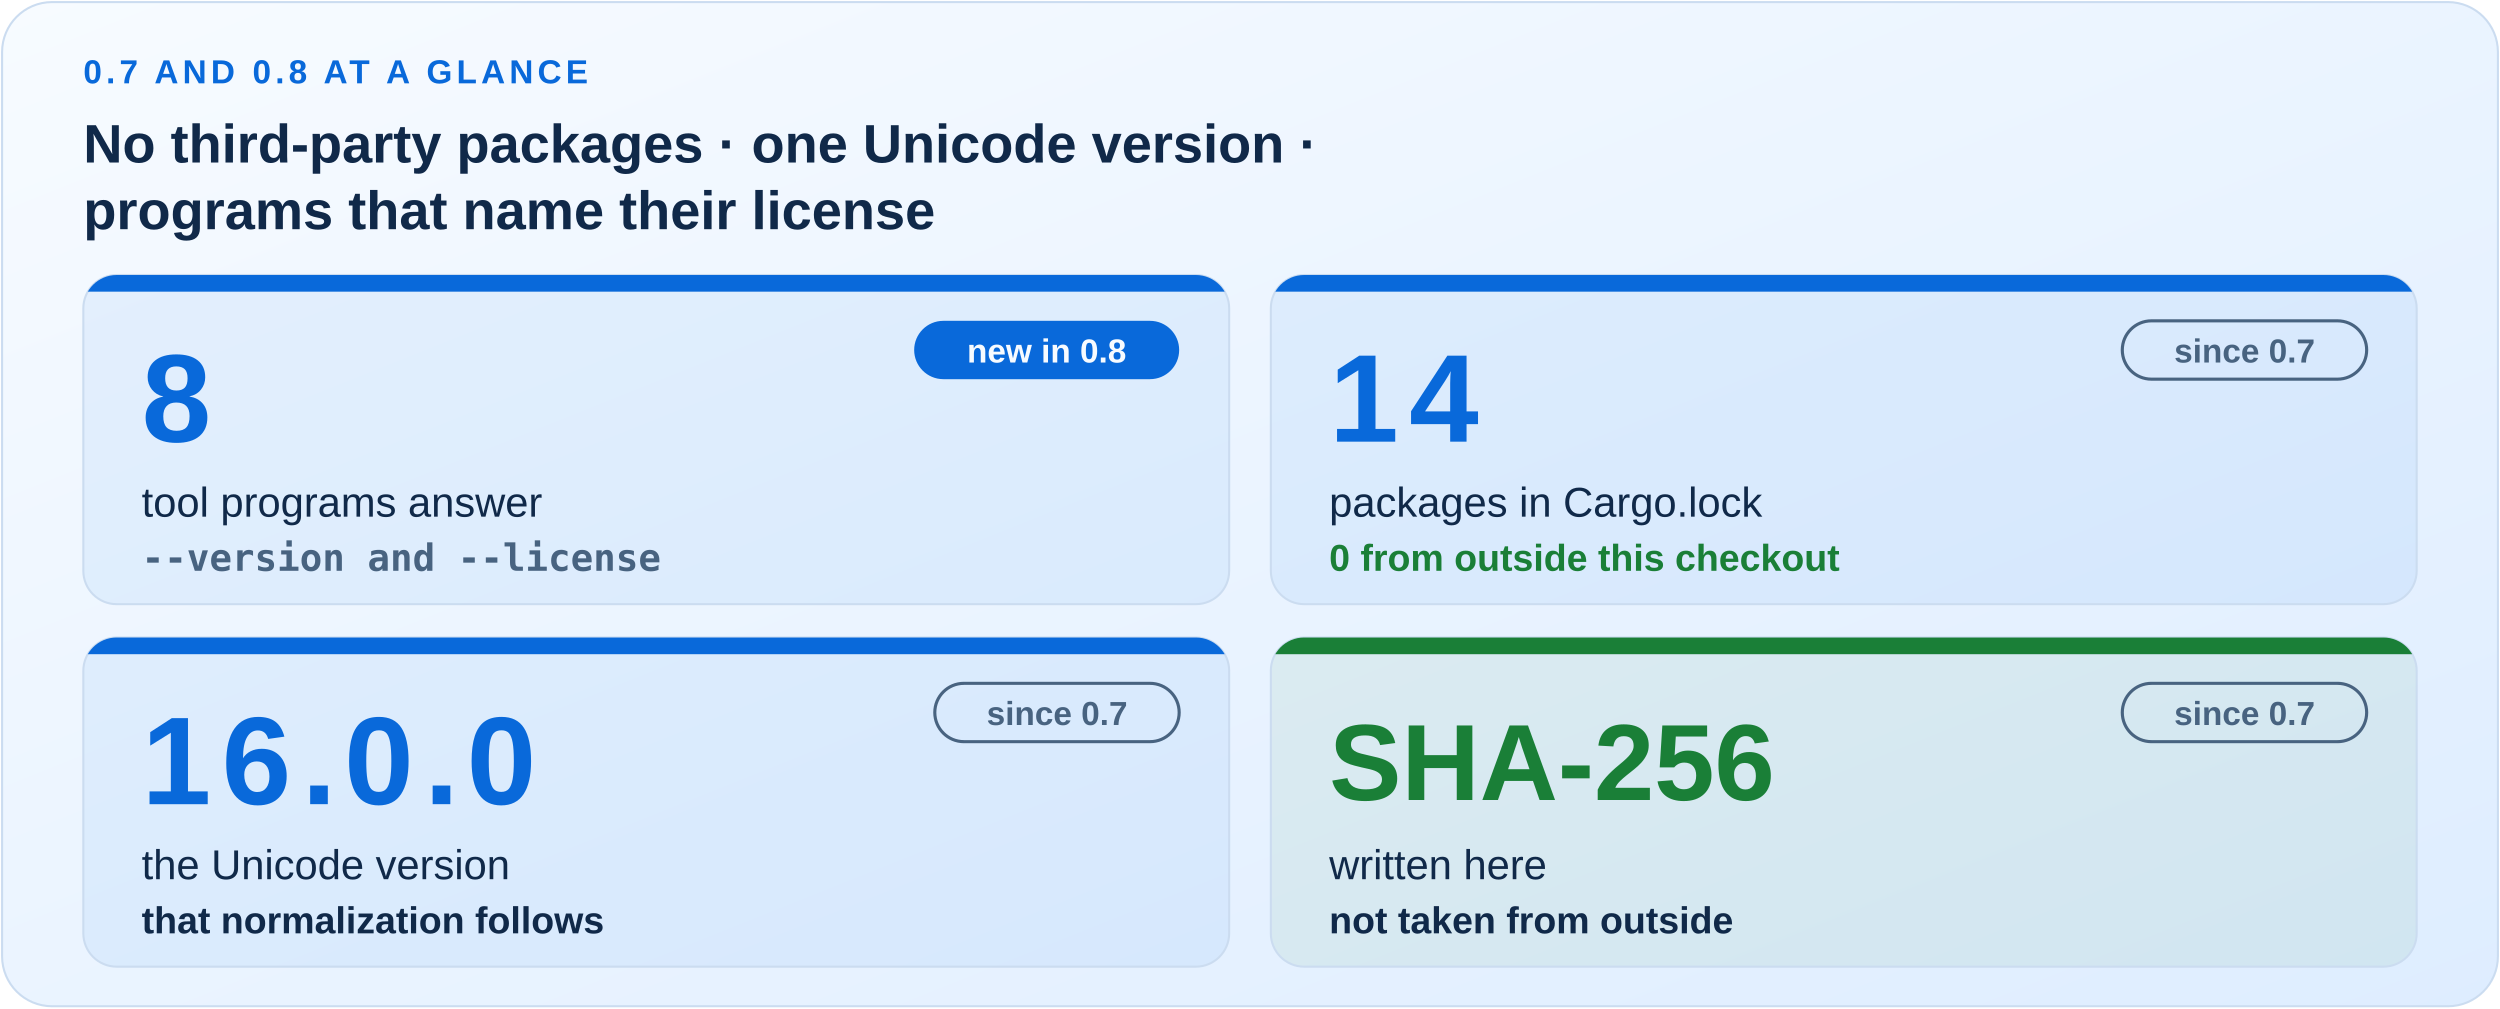
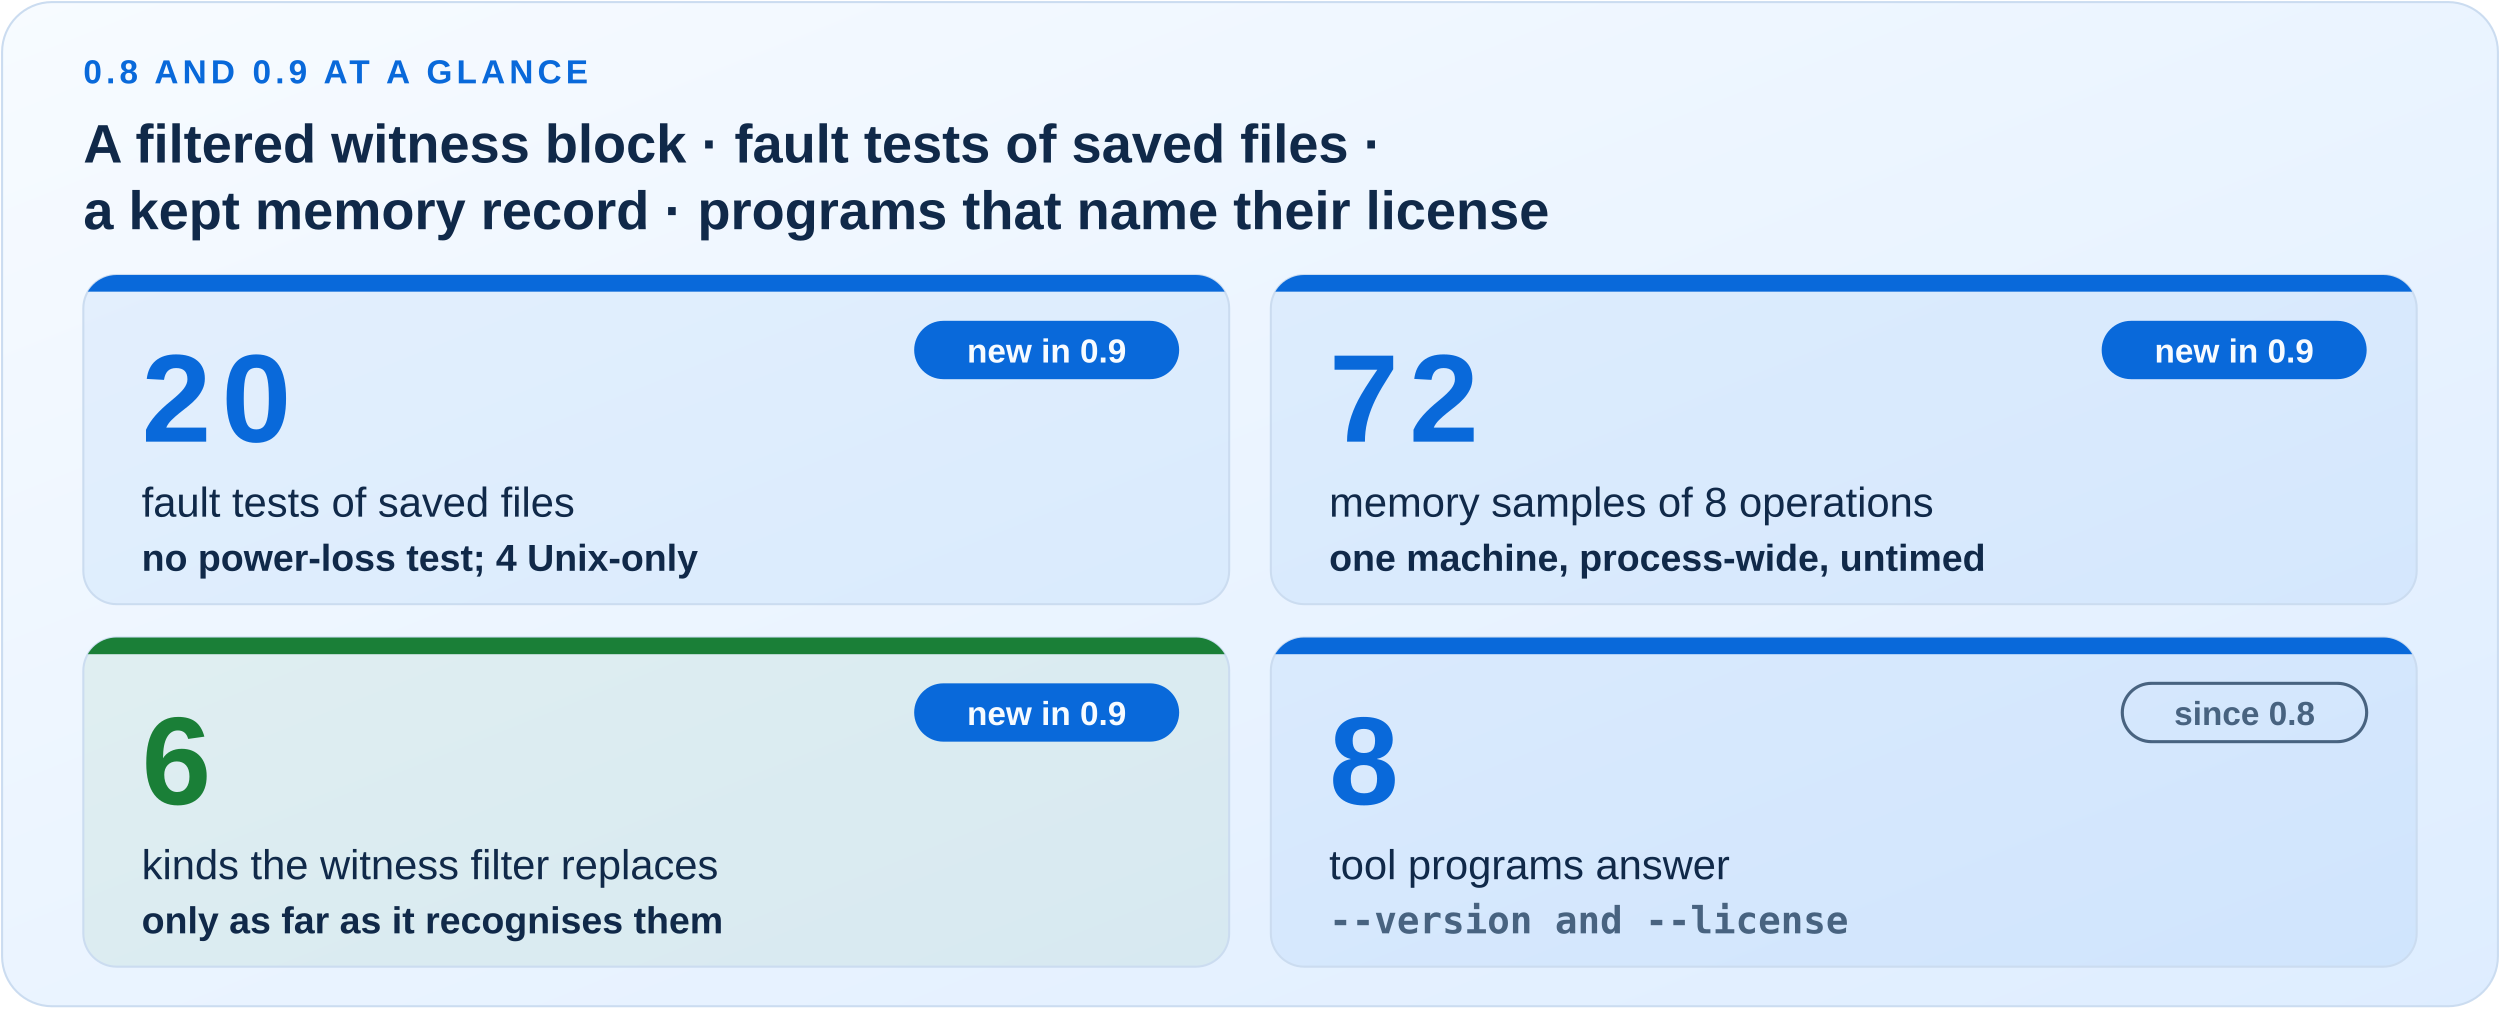
<svg xmlns="http://www.w3.org/2000/svg" width="1200" height="484" viewBox="0 0 1200 484" role="img" aria-labelledby="t d">
  <style>
text{font-family:Arial,Helvetica,sans-serif;fill:#102949}
.mono{font-family:ui-monospace,Consolas,"DejaVu Sans Mono",monospace;fill:#486380}
.kick{font-size:13px;font-weight:700;letter-spacing:2px;fill:#0969da}
- .kick{font-size:16px}.gt{animation:glrise .7s cubic-bezier(.2,.8,.2,1) both}.gp{animation:glpop .8s cubic-bezier(.2,.8,.2,1) both;transform-box:fill-box;transform-origin:left bottom}.rl{animation-duration:1.4s;animation-timing-function:cubic-bezier(.2,.8,.2,1);animation-fill-mode:both}.ro60s8{animation-name:ro60s8}@keyframes ro60s8{from{transform:translateY(528.0px)}}.ro60s1{animation-name:ro60s1}@keyframes ro60s1{from{transform:translateY(66.0px)}}.ro60s4{animation-name:ro60s4}@keyframes ro60s4{from{transform:translateY(264.0px)}}.ro60s6{animation-name:ro60s6}@keyframes ro60s6{from{transform:translateY(396.0px)}}.ro60s10{animation-name:ro60s10}@keyframes ro60s10{from{transform:translateY(660.0px)}}@keyframes glrise{from{opacity:0;transform:translateY(26px)}to{opacity:1;transform:none}}@keyframes glpop{0%{opacity:0;transform:scale(.6)}70%{opacity:1;transform:scale(1.06)}to{opacity:1;transform:none}}.mut{fill:#486380}.b{font-weight:700}@media (prefers-reduced-motion:reduce){.gt,.gp,.rl,.ro60s8,.ro60s1,.ro60s4,.ro60s6,.ro60s10{animation:none}}
+ .kick{font-size:16px}.gt{animation:glrise .7s cubic-bezier(.2,.8,.2,1) both}.gp{animation:glpop .8s cubic-bezier(.2,.8,.2,1) both;transform-box:fill-box;transform-origin:left bottom}.rl{animation-duration:1.4s;animation-timing-function:cubic-bezier(.2,.8,.2,1);animation-fill-mode:both}.ro60s2{animation-name:ro60s2}@keyframes ro60s2{from{transform:translateY(132.0px)}}.ro60s10{animation-name:ro60s10}@keyframes ro60s10{from{transform:translateY(660.0px)}}.ro60s7{animation-name:ro60s7}@keyframes ro60s7{from{transform:translateY(462.0px)}}.ro60s6{animation-name:ro60s6}@keyframes ro60s6{from{transform:translateY(396.0px)}}.ro60s8{animation-name:ro60s8}@keyframes ro60s8{from{transform:translateY(528.0px)}}@keyframes glrise{from{opacity:0;transform:translateY(26px)}to{opacity:1;transform:none}}@keyframes glpop{0%{opacity:0;transform:scale(.6)}70%{opacity:1;transform:scale(1.06)}to{opacity:1;transform:none}}.mut{fill:#486380}.b{font-weight:700}@media (prefers-reduced-motion:reduce){.gt,.gp,.rl,.ro60s2,.ro60s10,.ro60s7,.ro60s6,.ro60s8{animation:none}}
</style>
  <defs>
    <linearGradient id="bg" x2="1" y2="1">
      <stop stop-color="#f7fbff" />
      <stop offset="1" stop-color="#deedff" />
    </linearGradient>
    <clipPath id="card">
      <rect x="1" y="1" width="1198" height="482" rx="24" />
    </clipPath>
  </defs>
  <rect x="1" y="1" width="1198" height="482" rx="24" fill="url(#bg)" stroke="#cbdcf0" />
-   <text class="kick" x="40" y="40">0.7 AND 0.8 AT A GLANCE</text>
-   <text x="40" y="78" font-size="26" class="b">No third-party packages · one Unicode version ·</text>
-   <text x="40" y="110" font-size="26" class="b">programs that name their license</text>
+   <text class="kick" x="40" y="40">0.8 AND 0.9 AT A GLANCE</text>
+   <text x="40" y="78" font-size="26" class="b">A filtered witness block · fault tests of saved files ·</text>
+   <text x="40" y="110" font-size="26" class="b">a kept memory record · programs that name their license</text>
  <g class="gt" style="animation-delay:0.15s">
    <clipPath id="gtile0">
      <rect x="40" y="132" width="550" height="158" rx="16" />
    </clipPath>
    <rect x="40" y="132" width="550" height="158" rx="16" fill="#0969da" fill-opacity=".07" stroke="#cbdcf0" />
    <rect x="40" y="132" width="550" height="8" fill="#0969da" clip-path="url(#gtile0)" />
    <rect x="438.8" y="154" width="127.2" height="28" rx="14" fill="#0969da" />
-     <text x="502.4" y="174" font-size="16" class="b" text-anchor="middle" style="fill:#f7fbff">new in 0.8</text>
-     <g class="roll" aria-label="8" font-size="60" font-weight="700" style="fill:#0969da">
+     <text x="502.4" y="174" font-size="16" class="b" text-anchor="middle" style="fill:#f7fbff">new in 0.9</text>
+     <g class="roll" aria-label="20" font-size="60" font-weight="700" style="fill:#0969da">
      <clipPath id="glroll0">
        <rect x="65.6" y="156.8" width="43.2" height="69.6" />
      </clipPath>
      <g clip-path="url(#glroll0)">
-         <g class="rl ro60s8" style="animation-delay:0.45s">
-           <text x="68.0" y="-316.0" style="fill:#0969da">0</text>
-           <text x="68.0" y="-250.0" style="fill:#0969da">1</text>
-           <text x="68.0" y="-184.0" style="fill:#0969da">2</text>
-           <text x="68.0" y="-118.0" style="fill:#0969da">3</text>
-           <text x="68.0" y="-52.0" style="fill:#0969da">4</text>
-           <text x="68.0" y="14.0" style="fill:#0969da">5</text>
-           <text x="68.0" y="80.0" style="fill:#0969da">6</text>
-           <text x="68.0" y="146.0" style="fill:#0969da">7</text>
-           <text class="rf" x="68.0" y="212.0" style="fill:#0969da">8</text>
+         <g class="rl ro60s2" style="animation-delay:0.45s">
+           <text x="68.0" y="80.0" style="fill:#0969da">0</text>
+           <text x="68.0" y="146.0" style="fill:#0969da">1</text>
+           <text class="rf" x="68.0" y="212.0" style="fill:#0969da">2</text>
+         </g>
+       </g>
+       <clipPath id="glroll1">
+         <rect x="104.0" y="156.8" width="43.2" height="69.6" />
+       </clipPath>
+       <g clip-path="url(#glroll1)">
+         <g class="rl ro60s10" style="animation-delay:0.53s">
+           <text x="106.4" y="-448.0" style="fill:#0969da">0</text>
+           <text x="106.4" y="-382.0" style="fill:#0969da">1</text>
+           <text x="106.4" y="-316.0" style="fill:#0969da">2</text>
+           <text x="106.4" y="-250.0" style="fill:#0969da">3</text>
+           <text x="106.4" y="-184.0" style="fill:#0969da">4</text>
+           <text x="106.4" y="-118.0" style="fill:#0969da">5</text>
+           <text x="106.4" y="-52.0" style="fill:#0969da">6</text>
+           <text x="106.4" y="14.0" style="fill:#0969da">7</text>
+           <text x="106.4" y="80.0" style="fill:#0969da">8</text>
+           <text x="106.4" y="146.0" style="fill:#0969da">9</text>
+           <text class="rf" x="106.4" y="212.0" style="fill:#0969da">0</text>
        </g>
      </g>
    </g>
-     <text x="68" y="248" font-size="20">tool programs answer</text>
-     <text class="mono b" x="68" y="274" font-size="18" style="fill:#486380">--version and --license</text>
+     <text x="68" y="248" font-size="20">fault tests of saved files</text>
+     <text class="b" x="68" y="274" font-size="18" style="fill:#102949">no power-loss test; 4 Unix-only</text>
  </g>
  <g class="gt" style="animation-delay:0.45s">
    <clipPath id="gtile1">
      <rect x="610" y="132" width="550" height="158" rx="16" />
    </clipPath>
    <rect x="610" y="132" width="550" height="158" rx="16" fill="#0969da" fill-opacity=".07" stroke="#cbdcf0" />
    <rect x="610" y="132" width="550" height="8" fill="#0969da" clip-path="url(#gtile1)" />
-     <rect x="1018.7" y="154" width="117.3" height="28" rx="14" fill="none" stroke="#486380" stroke-width="1.5" />
-     <text x="1077.4" y="174" font-size="16" class="b" text-anchor="middle" style="fill:#486380">since 0.7</text>
-     <g class="roll" aria-label="14" font-size="60" font-weight="700" style="fill:#0969da">
-       <clipPath id="glroll1">
+     <rect x="1008.8" y="154" width="127.2" height="28" rx="14" fill="#0969da" />
+     <text x="1072.4" y="174" font-size="16" class="b" text-anchor="middle" style="fill:#f7fbff">new in 0.9</text>
+     <g class="roll" aria-label="72" font-size="60" font-weight="700" style="fill:#0969da">
+       <clipPath id="glroll2">
        <rect x="635.6" y="156.8" width="43.2" height="69.6" />
      </clipPath>
-       <g clip-path="url(#glroll1)">
-         <g class="rl ro60s1" style="animation-delay:0.75s">
-           <text x="638.0" y="146.0" style="fill:#0969da">0</text>
-           <text class="rf" x="638.0" y="212.0" style="fill:#0969da">1</text>
+       <g clip-path="url(#glroll2)">
+         <g class="rl ro60s7" style="animation-delay:0.75s">
+           <text x="638.0" y="-250.0" style="fill:#0969da">0</text>
+           <text x="638.0" y="-184.0" style="fill:#0969da">1</text>
+           <text x="638.0" y="-118.0" style="fill:#0969da">2</text>
+           <text x="638.0" y="-52.0" style="fill:#0969da">3</text>
+           <text x="638.0" y="14.0" style="fill:#0969da">4</text>
+           <text x="638.0" y="80.0" style="fill:#0969da">5</text>
+           <text x="638.0" y="146.0" style="fill:#0969da">6</text>
+           <text class="rf" x="638.0" y="212.0" style="fill:#0969da">7</text>
        </g>
      </g>
-       <clipPath id="glroll2">
+       <clipPath id="glroll3">
        <rect x="674.0" y="156.8" width="43.2" height="69.6" />
      </clipPath>
-       <g clip-path="url(#glroll2)">
-         <g class="rl ro60s4" style="animation-delay:0.83s">
-           <text x="676.4" y="-52.0" style="fill:#0969da">0</text>
-           <text x="676.4" y="14.0" style="fill:#0969da">1</text>
-           <text x="676.4" y="80.0" style="fill:#0969da">2</text>
-           <text x="676.4" y="146.0" style="fill:#0969da">3</text>
-           <text class="rf" x="676.4" y="212.0" style="fill:#0969da">4</text>
+       <g clip-path="url(#glroll3)">
+         <g class="rl ro60s2" style="animation-delay:0.83s">
+           <text x="676.4" y="80.0" style="fill:#0969da">0</text>
+           <text x="676.4" y="146.0" style="fill:#0969da">1</text>
+           <text class="rf" x="676.4" y="212.0" style="fill:#0969da">2</text>
        </g>
      </g>
    </g>
-     <text x="638" y="248" font-size="20">packages in Cargo.lock</text>
-     <text class="b" x="638" y="274" font-size="18" style="fill:#1a7f37">0 from outside this checkout</text>
+     <text x="638" y="248" font-size="20">memory samples of 8 operations</text>
+     <text class="b" x="638" y="274" font-size="18" style="fill:#102949">one machine, process-wide, untimed</text>
  </g>
  <g class="gt" style="animation-delay:0.75s">
    <clipPath id="gtile2">
      <rect x="40" y="306" width="550" height="158" rx="16" />
    </clipPath>
-     <rect x="40" y="306" width="550" height="158" rx="16" fill="#0969da" fill-opacity=".07" stroke="#cbdcf0" />
-     <rect x="40" y="306" width="550" height="8" fill="#0969da" clip-path="url(#gtile2)" />
-     <rect x="448.7" y="328" width="117.3" height="28" rx="14" fill="none" stroke="#486380" stroke-width="1.5" />
-     <text x="507.4" y="348" font-size="16" class="b" text-anchor="middle" style="fill:#486380">since 0.7</text>
-     <g class="roll" aria-label="16.0.0" font-size="60" font-weight="700" style="fill:#0969da">
-       <clipPath id="glroll3">
+     <rect x="40" y="306" width="550" height="158" rx="16" fill="#1a7f37" fill-opacity=".07" stroke="#cbdcf0" />
+     <rect x="40" y="306" width="550" height="8" fill="#1a7f37" clip-path="url(#gtile2)" />
+     <rect x="438.8" y="328" width="127.2" height="28" rx="14" fill="#0969da" />
+     <text x="502.4" y="348" font-size="16" class="b" text-anchor="middle" style="fill:#f7fbff">new in 0.9</text>
+     <g class="roll" aria-label="6" font-size="60" font-weight="700" style="fill:#1a7f37">
+       <clipPath id="glroll4">
        <rect x="65.6" y="330.8" width="43.2" height="69.6" />
      </clipPath>
-       <g clip-path="url(#glroll3)">
-         <g class="rl ro60s1" style="animation-delay:1.05s">
-           <text x="68.0" y="320.0" style="fill:#0969da">0</text>
-           <text class="rf" x="68.0" y="386.0" style="fill:#0969da">1</text>
-         </g>
-       </g>
-       <clipPath id="glroll4">
-         <rect x="104.0" y="330.8" width="43.2" height="69.6" />
-       </clipPath>
      <g clip-path="url(#glroll4)">
-         <g class="rl ro60s6" style="animation-delay:1.13s">
-           <text x="106.4" y="-10.0" style="fill:#0969da">0</text>
-           <text x="106.4" y="56.0" style="fill:#0969da">1</text>
-           <text x="106.4" y="122.0" style="fill:#0969da">2</text>
-           <text x="106.4" y="188.0" style="fill:#0969da">3</text>
-           <text x="106.4" y="254.0" style="fill:#0969da">4</text>
-           <text x="106.4" y="320.0" style="fill:#0969da">5</text>
-           <text class="rf" x="106.4" y="386.0" style="fill:#0969da">6</text>
-         </g>
-       </g>
-       <text class="rf" x="144.8" y="386.0" style="fill:#0969da">.</text>
-       <clipPath id="glroll5">
-         <rect x="162.8" y="330.8" width="43.2" height="69.6" />
-       </clipPath>
-       <g clip-path="url(#glroll5)">
-         <g class="rl ro60s10" style="animation-delay:1.29s">
-           <text x="165.2" y="-274.0" style="fill:#0969da">0</text>
-           <text x="165.2" y="-208.0" style="fill:#0969da">1</text>
-           <text x="165.2" y="-142.0" style="fill:#0969da">2</text>
-           <text x="165.2" y="-76.0" style="fill:#0969da">3</text>
-           <text x="165.2" y="-10.0" style="fill:#0969da">4</text>
-           <text x="165.2" y="56.0" style="fill:#0969da">5</text>
-           <text x="165.2" y="122.0" style="fill:#0969da">6</text>
-           <text x="165.2" y="188.0" style="fill:#0969da">7</text>
-           <text x="165.2" y="254.0" style="fill:#0969da">8</text>
-           <text x="165.2" y="320.0" style="fill:#0969da">9</text>
-           <text class="rf" x="165.2" y="386.0" style="fill:#0969da">0</text>
-         </g>
-       </g>
-       <text class="rf" x="203.6" y="386.0" style="fill:#0969da">.</text>
-       <clipPath id="glroll6">
-         <rect x="221.6" y="330.8" width="43.2" height="69.6" />
-       </clipPath>
-       <g clip-path="url(#glroll6)">
-         <g class="rl ro60s10" style="animation-delay:1.45s">
-           <text x="224.0" y="-274.0" style="fill:#0969da">0</text>
-           <text x="224.0" y="-208.0" style="fill:#0969da">1</text>
-           <text x="224.0" y="-142.0" style="fill:#0969da">2</text>
-           <text x="224.0" y="-76.0" style="fill:#0969da">3</text>
-           <text x="224.0" y="-10.0" style="fill:#0969da">4</text>
-           <text x="224.0" y="56.0" style="fill:#0969da">5</text>
-           <text x="224.0" y="122.0" style="fill:#0969da">6</text>
-           <text x="224.0" y="188.0" style="fill:#0969da">7</text>
-           <text x="224.0" y="254.0" style="fill:#0969da">8</text>
-           <text x="224.0" y="320.0" style="fill:#0969da">9</text>
-           <text class="rf" x="224.0" y="386.0" style="fill:#0969da">0</text>
+         <g class="rl ro60s6" style="animation-delay:1.05s">
+           <text x="68.0" y="-10.0" style="fill:#1a7f37">0</text>
+           <text x="68.0" y="56.0" style="fill:#1a7f37">1</text>
+           <text x="68.0" y="122.0" style="fill:#1a7f37">2</text>
+           <text x="68.0" y="188.0" style="fill:#1a7f37">3</text>
+           <text x="68.0" y="254.0" style="fill:#1a7f37">4</text>
+           <text x="68.0" y="320.0" style="fill:#1a7f37">5</text>
+           <text class="rf" x="68.0" y="386.0" style="fill:#1a7f37">6</text>
        </g>
      </g>
    </g>
-     <text x="68" y="422" font-size="20">the Unicode version</text>
-     <text class="b" x="68" y="448" font-size="18" style="fill:#102949">that normalization follows</text>
+     <text x="68" y="422" font-size="20">kinds the witness filter replaces</text>
+     <text class="b" x="68" y="448" font-size="18" style="fill:#102949">only as far as it recognises them</text>
  </g>
  <g class="gt" style="animation-delay:1.05s">
    <clipPath id="gtile3">
      <rect x="610" y="306" width="550" height="158" rx="16" />
    </clipPath>
-     <rect x="610" y="306" width="550" height="158" rx="16" fill="#1a7f37" fill-opacity=".07" stroke="#cbdcf0" />
-     <rect x="610" y="306" width="550" height="8" fill="#1a7f37" clip-path="url(#gtile3)" />
+     <rect x="610" y="306" width="550" height="158" rx="16" fill="#0969da" fill-opacity=".07" stroke="#cbdcf0" />
+     <rect x="610" y="306" width="550" height="8" fill="#0969da" clip-path="url(#gtile3)" />
    <rect x="1018.7" y="328" width="117.3" height="28" rx="14" fill="none" stroke="#486380" stroke-width="1.5" />
-     <text x="1077.4" y="348" font-size="16" class="b" text-anchor="middle" style="fill:#486380">since 0.7</text>
-     <text class="gp" style="animation-delay:1.45s;fill:#1a7f37" x="638" y="384" font-size="52" font-weight="700">SHA-256</text>
-     <text x="638" y="422" font-size="20">written here</text>
-     <text class="b" x="638" y="448" font-size="18" style="fill:#102949">not taken from outside</text>
+     <text x="1077.4" y="348" font-size="16" class="b" text-anchor="middle" style="fill:#486380">since 0.8</text>
+     <g class="roll" aria-label="8" font-size="60" font-weight="700" style="fill:#0969da">
+       <clipPath id="glroll5">
+         <rect x="635.6" y="330.8" width="43.2" height="69.6" />
+       </clipPath>
+       <g clip-path="url(#glroll5)">
+         <g class="rl ro60s8" style="animation-delay:1.35s">
+           <text x="638.0" y="-142.0" style="fill:#0969da">0</text>
+           <text x="638.0" y="-76.0" style="fill:#0969da">1</text>
+           <text x="638.0" y="-10.0" style="fill:#0969da">2</text>
+           <text x="638.0" y="56.0" style="fill:#0969da">3</text>
+           <text x="638.0" y="122.0" style="fill:#0969da">4</text>
+           <text x="638.0" y="188.0" style="fill:#0969da">5</text>
+           <text x="638.0" y="254.0" style="fill:#0969da">6</text>
+           <text x="638.0" y="320.0" style="fill:#0969da">7</text>
+           <text class="rf" x="638.0" y="386.0" style="fill:#0969da">8</text>
+         </g>
+       </g>
+     </g>
+     <text x="638" y="422" font-size="20">tool programs answer</text>
+     <text class="mono b" x="638" y="448" font-size="18" style="fill:#486380">--version and --license</text>
  </g>
</svg>
